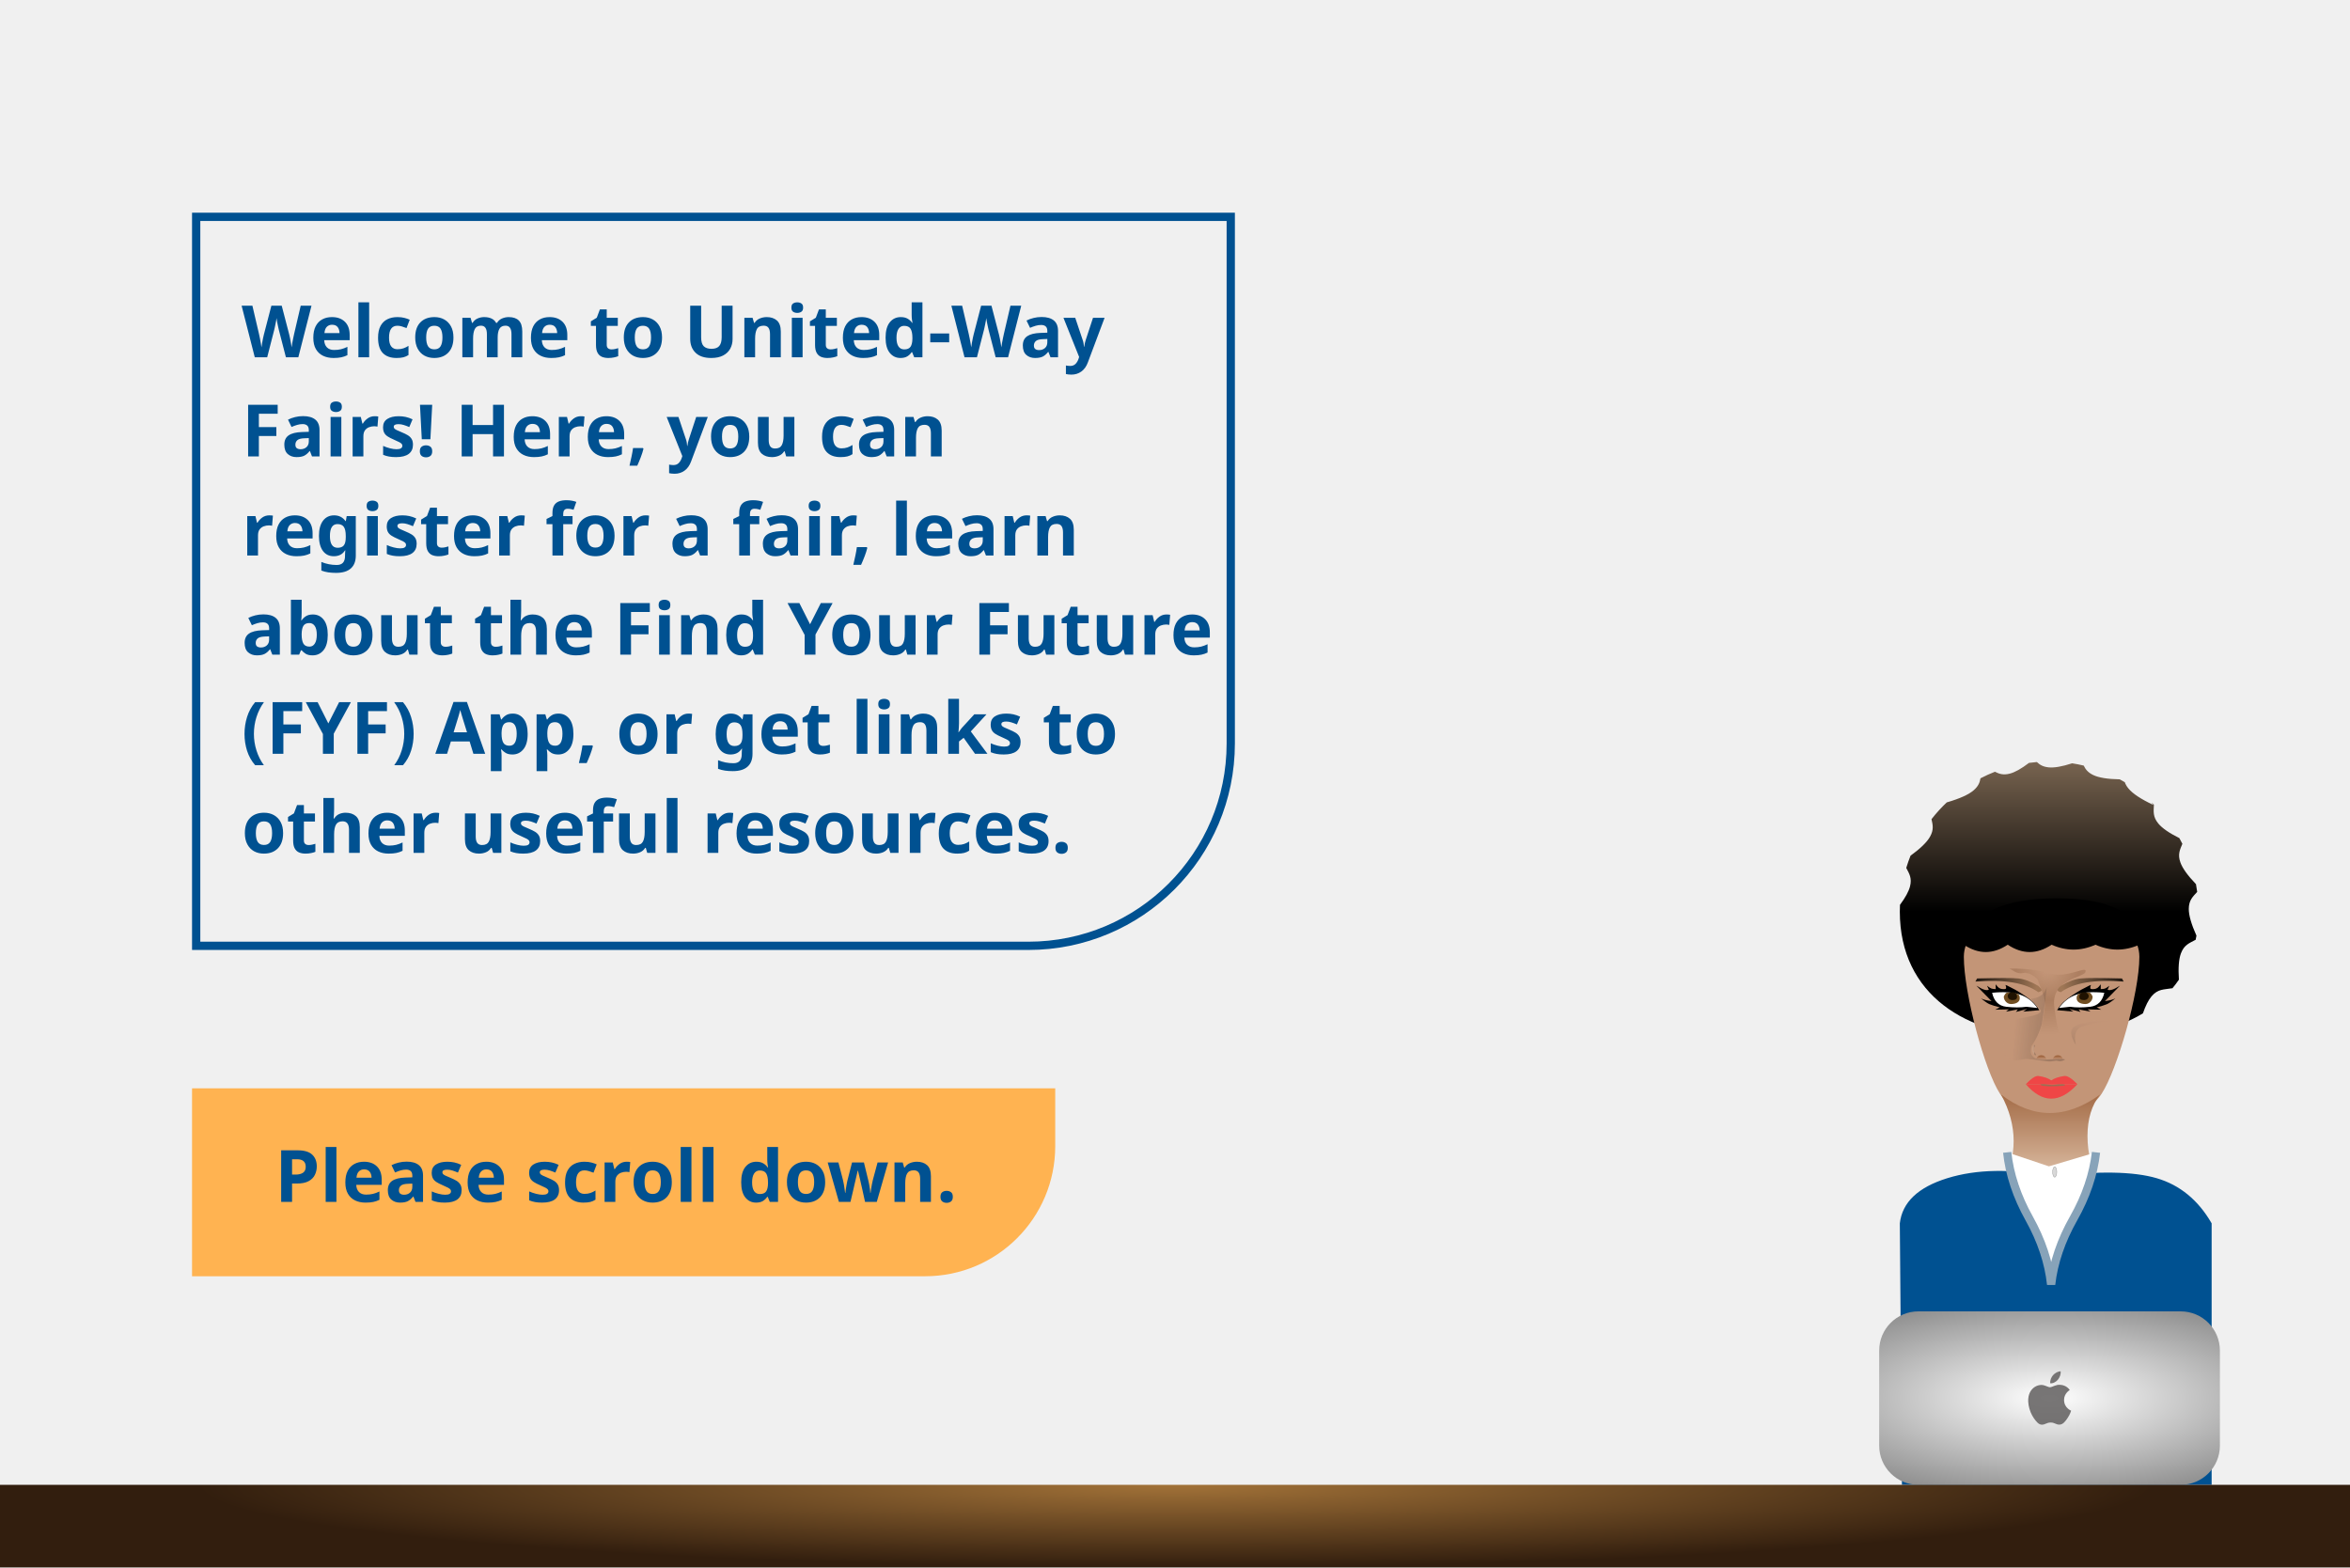
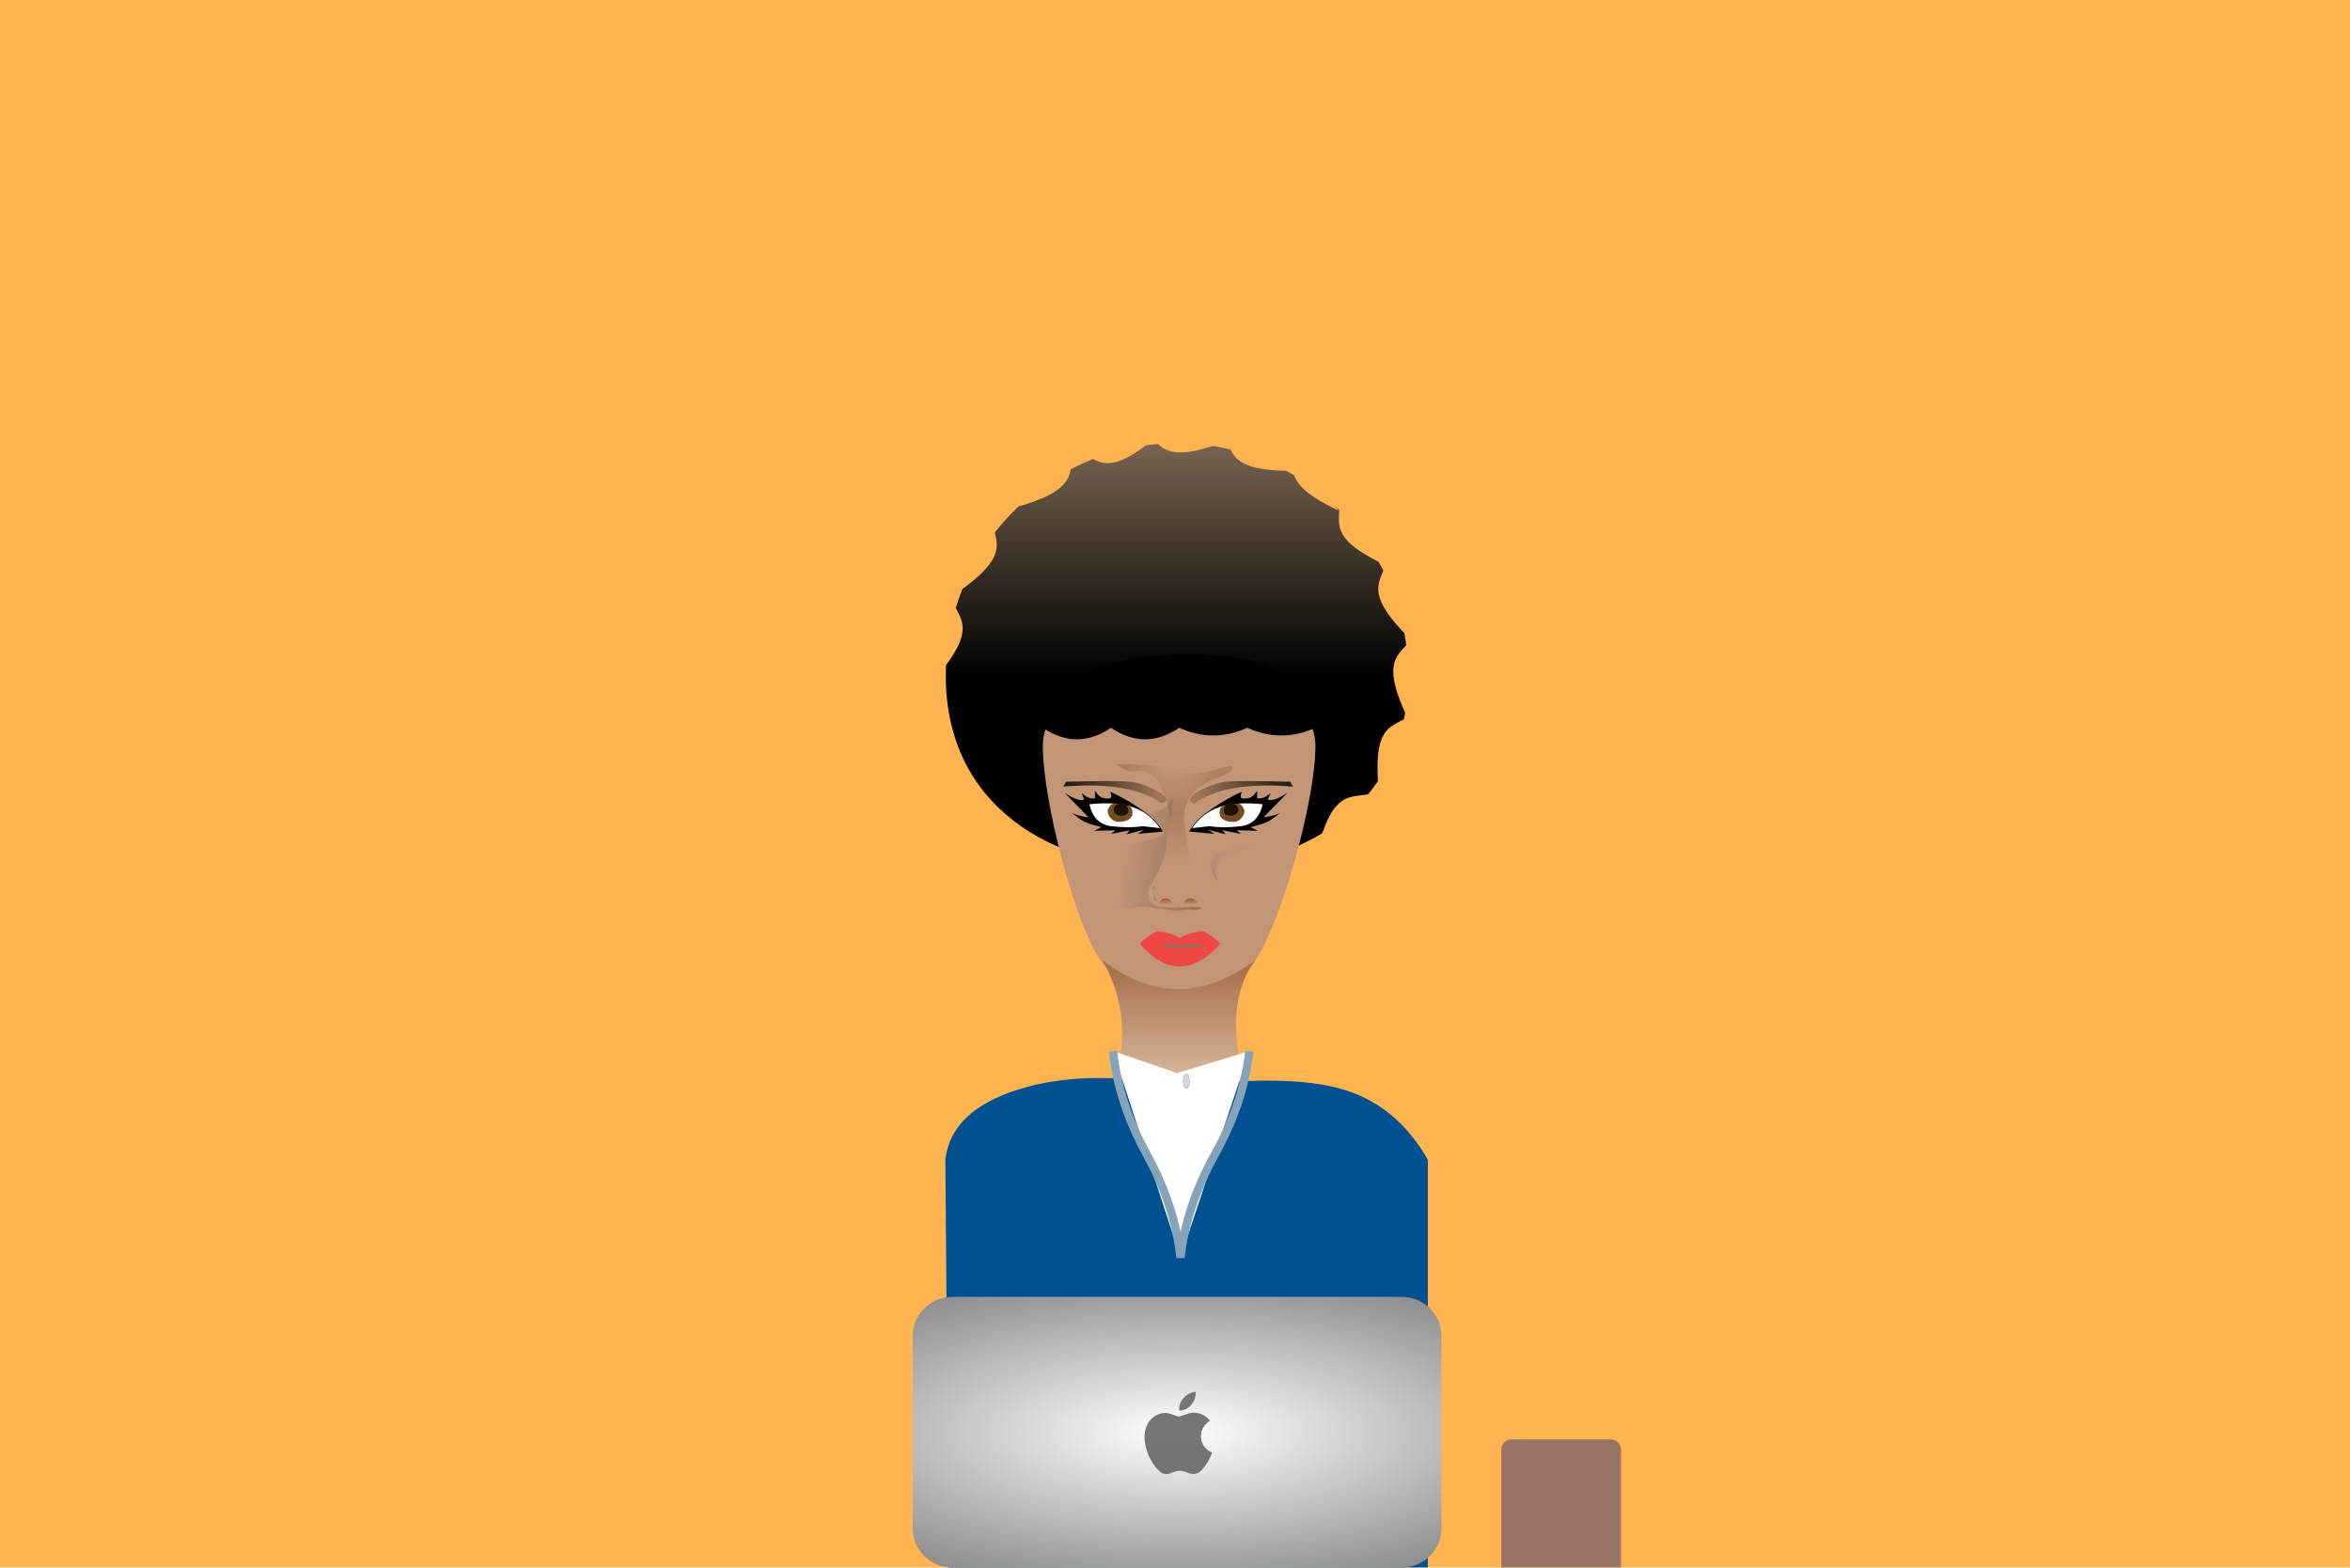
<svg xmlns="http://www.w3.org/2000/svg" width="1138px" height="759px" viewBox="0 0 1138 759" version="1.1">
  <defs>
    <linearGradient x1="50%" y1="0%" x2="50%" y2="54.573%" id="linearGradient-1">
      <stop stop-color="#786450" offset="0%" />
      <stop stop-color="#000000" offset="100%" />
    </linearGradient>
-     <radialGradient cx="50%" cy="0%" fx="50%" fy="0%" r="86.798%" gradientTransform="translate(0.5,0),scale(1,0.822222),rotate(3.136197),translate(-0.5,-0)" id="radialGradient-2">
+     <radialGradient cx="50%" cy="0%" fx="50%" fy="0%" r="86.801%" gradientTransform="translate(0.5,0),scale(1,0.814286),rotate(3.166702),translate(-0.5,-0)" id="radialGradient-2">
      <stop stop-color="#7C411B" offset="0%" />
      <stop stop-color="#A17356" offset="0%" />
      <stop stop-color="#AC7F61" stop-opacity="0" offset="5.802%" />
      <stop stop-color="#AC7E60" offset="48.193%" />
      <stop stop-color="#C39577" offset="100%" />
    </radialGradient>
-     <linearGradient x1="7.913%" y1="50.362%" x2="121.162%" y2="49.398%" id="linearGradient-3">
+     <linearGradient x1="7.913%" y1="50.363%" x2="121.162%" y2="49.396%" id="linearGradient-3">
      <stop stop-color="#A07756" offset="0%" />
      <stop stop-color="#000000" offset="100%" />
    </linearGradient>
    <linearGradient x1="50%" y1="0%" x2="50%" y2="100%" id="linearGradient-4">
      <stop stop-color="#965932" offset="0%" />
      <stop stop-color="#C39577" offset="100%" />
    </linearGradient>
-     <linearGradient x1="117.34%" y1="45.919%" x2="20.505%" y2="34.814%" id="linearGradient-5">
+     <linearGradient x1="118.305%" y1="45.919%" x2="20.082%" y2="34.814%" id="linearGradient-5">
      <stop stop-color="#191515" stop-opacity="0.74" offset="0%" />
      <stop stop-color="#C39577" offset="100%" />
    </linearGradient>
-     <linearGradient x1="58%" y1="50%" x2="29.447%" y2="53.639%" id="linearGradient-6">
+     <linearGradient x1="59.184%" y1="50%" x2="26.406%" y2="53.639%" id="linearGradient-6">
      <stop stop-color="#A57F66" offset="0%" />
      <stop stop-color="#D1B69F" stop-opacity="0.253" offset="100%" />
    </linearGradient>
    <linearGradient x1="50%" y1="100%" x2="50%" y2="0.963%" id="linearGradient-7">
      <stop stop-color="#95725C" offset="0%" />
      <stop stop-color="#C39577" offset="100%" />
    </linearGradient>
    <linearGradient x1="50%" y1="0%" x2="50%" y2="100%" id="linearGradient-8">
      <stop stop-color="#A46C47" offset="0%" />
      <stop stop-color="#E3C7AF" offset="100%" />
    </linearGradient>
-     <radialGradient cx="50%" cy="50%" fx="50%" fy="50%" r="131.972%" gradientTransform="translate(0.5,0.5),scale(0.509091,1),rotate(90),scale(1,2.763611),translate(-0.5,-0.5)" id="radialGradient-9">
+     <radialGradient cx="50%" cy="50%" fx="50%" fy="50%" r="131.972%" gradientTransform="translate(0.5,0.5),scale(0.511719,1),rotate(90),scale(1,2.763611),translate(-0.5,-0.5)" id="radialGradient-9">
      <stop stop-color="#FFFFFF" offset="0%" />
      <stop stop-color="#000000" offset="100%" />
    </radialGradient>
-     <radialGradient cx="50%" cy="0%" fx="50%" fy="0%" r="100%" gradientTransform="translate(0.5,0),scale(0.035149,1),rotate(90),scale(1,11.75318),translate(-0.5,-0)" id="radialGradient-10">
-       <stop stop-color="#A27238" offset="0%" />
-       <stop stop-color="#321E0E" offset="100%" />
-     </radialGradient>
  </defs>
  <g id="Fair-Illustration" stroke="none" stroke-width="1" fill="none" fill-rule="evenodd">
-     <g id="Lady" transform="translate(910, 369)">
-       <path d="M10.072,69.154 C12.69,65.62 14.306,62.658 14.922,60.268 C15.964,56.223 14.601,54.12 13.114,51.27 C13.723,49.258 14.416,47.283 15.189,45.349 C19.996,41.85 23.139,38.788 24.618,36.162 C26.518,32.789 25.988,30.492 25.341,27.67 C27.678,24.67 30.245,21.859 33.014,19.264 C32.925,19.355 32.834,19.447 32.744,19.54 C39.096,17.7 43.477,15.709 45.887,13.567 C48.041,11.652 48.724,9.862 49.058,7.881 C51.322,6.701 53.656,5.637 56.051,4.699 C58.135,5.755 60.106,6.433 63.281,5.607 C65.753,4.963 68.84,3.233 72.542,0.416 C73.808,0.244 75.084,0.105 76.369,-8.11278822e-12 C77.76,1.332 79.347,2.315 82.11,2.582 C84.814,2.843 88.591,2.187 93.441,0.614 C95.337,0.909 97.209,1.277 99.053,1.717 C99.916,3.522 101.065,5.05 103.654,6.291 C106.345,7.58 110.626,8.275 116.497,8.378 C117.321,8.823 118.136,9.284 118.94,9.76 C119.274,10.731 119.824,11.73 120.712,12.812 C122.76,15.307 126.777,17.963 132.764,20.779 C132.455,20.343 132.15,19.916 131.851,19.496 C132.251,19.874 132.647,20.256 133.038,20.643 C132.896,23.958 132.473,26.479 135.174,29.77 C137.002,31.997 140.398,34.352 145.364,36.834 C145.873,37.743 146.363,38.663 146.833,39.594 C145.618,42.505 144.493,44.711 145.863,48.597 C146.853,51.406 149.369,54.918 153.411,59.133 C153.639,60.371 153.835,61.621 154,62.881 C151.828,65.251 149.966,66.927 149.931,71.109 C149.905,74.174 151.142,78.491 153.642,84.063 C153.524,84.737 153.396,85.404 153.257,86.065 C150.174,87.716 147.662,88.518 146.118,92.669 C145.094,95.426 144.77,99.668 145.147,105.396 C144.153,106.86 143.088,108.266 141.957,109.614 C141.962,109.552 141.927,109.528 141.854,109.541 C137.886,110.244 135.027,109.763 131.894,113.452 C130.41,115.2 129.019,117.945 127.721,121.689 C115.308,129.211 99.51,133 82.31,133 C42.374,133 10,112.574 10,72.436 C10,71.336 10.024,70.242 10.072,69.154 Z" id="Combined-Shape" fill="url(#linearGradient-1)" />
-       <path d="M82.965,170.961 C84.934,170.964 100.161,172.194 107.716,160.632 C115.272,149.07 126,111.801 126,94.326 C126,76.85 100.165,71 83.57,71 C66.976,71 41,76.85 41,94.326 C41,111.801 50.987,149.101 58.507,160.632 C66.027,172.163 80.997,170.957 82.965,170.961 Z" id="Oval-Copy-5" fill="#C39577" />
-       <path d="M63.016,100.032 C63.842,100.032 66.406,102.946 69.633,102.16 C72.212,101.531 76.43,104.206 76.966,105.883 C78.288,110.018 80.912,114.144 80.139,119.009 C79.56,122.656 78.975,131.454 75.26,136.172 C72.783,139.317 72.783,142.26 75.26,145 L82.527,145 L89.973,145 C92.497,141.713 92.497,138.77 89.973,136.172 C86.186,132.275 85.453,122.596 84.879,119.005 C82.672,105.199 98.882,104.369 99.863,101.771 C101.311,97.934 91.017,105.131 82.527,102.34 C74.038,99.549 62.512,100.032 63.016,100.032 Z" id="Path-26" fill="url(#radialGradient-2)" />
-       <g id="Group-4" transform="translate(85, 100)">
-         <g id="Group-4-Copy" transform="translate(16.57547, 14.63636) scale(-1, 1) translate(-16.57547, -14.63636) translate(1.075472, 7.636364)">
-           <path d="M30.914,12.516 L23.075,13.217 L25.005,11.926 L19.574,13.364 L20.553,12.13 L14.783,13.217 L16.147,12.13 L9.572,12.279 L11.77,11.172 C9.591,10.604 7.953,10.096 6.856,9.647 C5.209,8.975 2.302,6.503 2.699,6.808 C3.881,7.428 5.57,7.862 7.766,8.112 C2.284,2.562 -0.124,0.09 0.541,0.697 C3.406,2.555 5.382,3.189 6.47,2.601 L5.604,0.697 C6.532,1.409 7.227,1.856 7.691,2.036 C8.155,2.217 8.851,2.312 9.778,2.321 L9.778,-4.54747351e-13 C10.488,0.932 11.022,1.513 11.379,1.743 C12.442,2.428 13.454,2.321 14.038,2.321 C14.917,2.321 15.095,1.702 14.572,0.466 C14.143,-0.003 15.686,0.709 19.2,2.601 C21.213,3.686 25.699,6.602 27.725,8.479 C28.733,9.412 29.796,10.758 30.914,12.516 Z" id="Combined-Shape" fill="#000000" />
-           <g id="Group-2" transform="translate(8.053179, 3.818182)">
-             <path d="M21.909,7.636 L16.601,7.053 C13.748,7.469 10.499,7.469 6.853,7.053 C3.208,6.637 0.923,4.38 0,0.283 C5.517,-0.288 10,0.005 13.449,1.163 C16.898,2.321 19.718,4.479 21.909,7.636 Z" id="Path-21" fill="#FFFFFF" />
-             <g id="Group-3" transform="translate(5.288263, 0)">
-               <path d="M3.831,5.727 C6.197,5.727 8.106,4.812 8.106,2.917 C8.106,0.596 6.656,0.596 4.213,0.276 C1.77,-0.045 1.492,-0.063 0.424,1.909 C0.094,3.217 1.464,5.727 3.831,5.727 Z" id="Oval" fill="#714E21" />
-               <path d="M4.514,3.818 C5.756,3.818 7.034,3.474 6.762,1.909 C6.49,0.344 5.756,0 4.514,0 C3.273,0 2.266,0.855 2.266,1.909 C2.266,2.963 3.273,3.818 4.514,3.818 Z" id="Oval-Copy-6" fill="#1F1201" />
+     <rect id="Rectangle" fill="#FFB351" x="0" y="0" width="1138" height="759" />
+     <rect id="Rectangle" x="0" y="0" width="1138" height="759" />
+     <g id="Group" transform="translate(442, 215)">
+       <path d="M118.78,-5.53665352e-05 C120.935,2.063 123.392,3.586 127.67,3.999 C131.857,4.403 137.705,3.387 145.215,0.952 C148.153,1.407 151.052,1.978 153.908,2.658 C155.246,5.455 157.024,7.822 161.034,9.743 C165.201,11.74 171.83,12.817 180.92,12.977 C182.199,13.666 183.461,14.381 184.708,15.118 C185.224,16.623 186.076,18.169 187.45,19.844 C190.621,23.709 196.842,27.822 206.114,32.183 C205.635,31.51 205.164,30.848 204.701,30.198 C205.321,30.783 205.933,31.375 206.538,31.975 C206.319,37.109 205.664,41.013 209.846,46.11 C212.676,49.559 217.936,53.206 225.625,57.051 C226.413,58.458 227.172,59.884 227.901,61.328 C226.02,65.835 224.277,69.253 226.399,75.27 C227.932,79.62 231.828,85.06 238.086,91.588 C238.44,93.507 238.745,95.443 239,97.395 C235.635,101.067 232.753,103.662 232.698,110.139 C232.659,114.885 234.574,121.571 238.443,130.197 C238.26,131.244 238.061,132.28 237.846,133.305 C233.072,135.862 229.183,137.105 226.794,143.533 C225.208,147.802 224.707,154.372 225.29,163.242 C223.751,165.509 222.102,167.687 220.351,169.775 C220.356,169.682 220.303,169.645 220.19,169.665 C214.046,170.754 209.618,170.009 204.766,175.723 C202.468,178.43 200.314,182.682 198.305,188.479 C179.082,200.131 154.617,206 127.98,206 C66.135,206 16,174.363 16,112.193 C16,110.49 16.038,108.796 16.112,107.112 C20.165,101.637 22.669,97.049 23.622,93.347 C25.236,87.082 23.125,83.826 20.824,79.411 C21.765,76.294 22.839,73.234 24.036,70.238 C31.48,64.82 36.347,60.077 38.637,56.011 C41.58,50.786 40.759,47.229 39.758,42.859 C43.373,38.215 47.344,33.865 51.628,29.848 L51.222,30.265 C61.058,27.415 67.843,24.331 71.576,21.013 C74.911,18.048 75.969,15.276 76.486,12.209 C79.991,10.379 83.606,8.732 87.316,7.277 C90.543,8.914 93.597,9.963 98.511,8.684 C102.337,7.688 107.116,5.01 112.846,0.649 C114.808,0.378 116.787,0.163 118.78,-5.53665352e-05 Z" id="Combined-Shape" fill="url(#linearGradient-1)" />
+       <path d="M128.17,264.939 C131.227,264.944 154.873,266.85 166.606,248.929 C178.34,231.008 195,173.242 195,146.155 C195,119.068 154.879,110 129.109,110 C103.34,110 63,119.068 63,146.155 C63,173.242 78.509,231.056 90.188,248.929 C101.866,266.803 125.113,264.934 128.17,264.939 Z" id="Oval-Copy-5" fill="#C39577" />
+       <path d="M98.025,155.05 C99.297,155.05 103.247,159.583 108.219,158.359 C112.191,157.381 118.689,161.542 119.516,164.151 C121.552,170.583 125.594,177.002 124.403,184.569 C123.511,190.243 122.61,203.929 116.886,211.268 C113.07,216.16 113.07,220.737 116.886,225 L128.083,225 L139.552,225 C143.441,219.886 143.441,215.309 139.552,211.268 C133.719,205.206 132.59,190.149 131.706,184.564 C128.305,163.087 153.278,161.796 154.789,157.754 C157.019,151.786 141.161,162.981 128.083,158.64 C115.005,154.299 97.249,155.05 98.025,155.05 Z" id="Path-26" fill="url(#radialGradient-2)" />
+       <g id="Group-4" transform="translate(132, 156)">
+         <g id="Group-4-Copy" transform="translate(25.5, 22.5) scale(-1, 1) translate(-25.5, -22.5) translate(1, 12)">
+           <path d="M48.19,19.667 L35.97,20.769 L38.979,18.741 L30.513,21 L32.038,19.061 L23.044,20.769 L25.171,19.061 L14.922,19.295 L18.347,17.555 C14.951,16.664 12.398,15.865 10.687,15.16 C8.12,14.103 3.588,10.219 4.207,10.699 C6.05,11.672 8.683,12.355 12.106,12.748 C3.56,4.026 -0.194,0.142 0.843,1.095 C5.309,4.014 8.39,5.012 10.085,4.088 L8.736,1.095 C10.182,2.215 11.266,2.916 11.989,3.2 C12.712,3.483 13.797,3.632 15.242,3.647 L15.242,-4.54747351e-13 C16.349,1.465 17.181,2.378 17.737,2.739 C19.395,3.815 20.972,3.647 21.883,3.647 C23.253,3.647 23.53,2.675 22.715,0.732 C22.047,-0.005 24.452,1.114 29.929,4.088 C33.067,5.792 40.06,10.374 43.218,13.324 C44.789,14.79 46.446,16.905 48.19,19.667 Z" id="Combined-Shape" fill="#000000" />
+           <g id="Group-2" transform="translate(12.55349, 6)">
+             <path d="M34.152,12 L25.879,11.083 C21.431,11.737 16.366,11.737 10.683,11.083 C5,10.429 1.439,6.883 0,0.444 C8.6,-0.453 15.588,0.009 20.965,1.828 C26.341,3.647 30.737,7.038 34.152,12 Z" id="Path-21" fill="#FFFFFF" />
+             <g id="Group-3" transform="translate(8.243469, 0)">
+               <path d="M5.971,9 C9.661,9 12.635,7.562 12.635,4.584 C12.635,0.936 10.375,0.936 6.567,0.433 C2.759,-0.07 2.325,-0.099 0.661,3 C0.147,5.055 2.282,9 5.971,9 Z" id="Oval" fill="#714E21" />
+               <path d="M7.037,6 C8.972,6 10.965,5.459 10.541,3 C10.117,0.541 8.972,0 7.037,0 C5.102,0 3.533,1.343 3.533,3 C3.533,4.657 5.102,6 7.037,6 Z" id="Oval-Copy-6" fill="#1F1201" />
            </g>
          </g>
        </g>
-         <path d="M32.651,5.469 C22.461,7.915 15.957,9.297 13.137,9.617 C10.318,9.937 6.906,9.433 2.901,8.105 C2.079,7.621 1.547,7.239 1.304,6.96 C0.516,6.25 1.056,5.792 2.266,5.115 C9.365,8.282 19.655,7.854 33.138,3.833 L32.651,5.469 Z" id="Path-27-Copy" fill="url(#linearGradient-3)" transform="translate(17.03571, 6.771582) scale(1, -1) rotate(12) translate(-17.03571, -6.771582) " />
+         <path d="M50.899,8.61 C35.016,12.425 24.877,14.58 20.481,15.075 C16.085,15.571 10.764,14.77 4.516,12.674 C3.233,11.911 2.401,11.31 2.022,10.871 C0.791,9.754 1.632,9.036 3.517,7.975 C14.595,12.968 30.64,12.323 51.654,6.04 L50.899,8.61 Z" id="Path-27-Copy" fill="url(#linearGradient-3)" transform="translate(26.54864, 10.62878) scale(1, -1) rotate(12) translate(-26.54864, -10.62878) " />
      </g>
-       <g id="Group-4-Copy-2" transform="translate(63, 111) scale(-1, 1) translate(-63, -111) translate(46, 100)">
-         <g id="Group-4-Copy" transform="translate(17.85849, 14.63636) scale(-1, 1) translate(-17.85849, -14.63636) translate(2.358491, 7.636364)">
-           <path d="M30.914,12.516 L23.075,13.217 L25.005,11.926 L19.574,13.364 L20.553,12.13 L14.783,13.217 L16.147,12.13 L9.572,12.279 L11.77,11.172 C9.591,10.604 7.953,10.096 6.856,9.647 C5.209,8.975 2.302,6.503 2.699,6.808 C3.881,7.428 5.57,7.862 7.766,8.112 C2.284,2.562 -0.124,0.09 0.541,0.697 C3.406,2.555 5.382,3.189 6.47,2.601 L5.604,0.697 C6.532,1.409 7.227,1.856 7.691,2.036 C8.155,2.217 8.851,2.312 9.778,2.321 L9.778,-4.54747351e-13 C10.488,0.932 11.022,1.513 11.379,1.743 C12.442,2.428 13.454,2.321 14.038,2.321 C14.917,2.321 15.095,1.702 14.572,0.466 C14.143,-0.003 15.686,0.709 19.2,2.601 C21.213,3.686 25.699,6.602 27.725,8.479 C28.733,9.412 29.796,10.758 30.914,12.516 Z" id="Combined-Shape" fill="#000000" />
-           <g id="Group-2" transform="translate(8.053179, 3.818182)">
-             <path d="M21.909,7.636 L16.601,7.053 C13.748,7.469 10.499,7.469 6.853,7.053 C3.208,6.637 0.923,4.38 0,0.283 C5.517,-0.288 10,0.005 13.449,1.163 C16.898,2.321 19.718,4.479 21.909,7.636 Z" id="Path-21" fill="#FFFFFF" />
-             <g id="Group-3" transform="translate(5.288263, 0)">
-               <path d="M3.831,5.727 C6.197,5.727 8.106,4.812 8.106,2.917 C8.106,0.596 6.656,0.596 4.213,0.276 C1.77,-0.045 1.492,-0.063 0.424,1.909 C0.094,3.217 1.464,5.727 3.831,5.727 Z" id="Oval" fill="#714E21" />
-               <path d="M4.514,3.818 C5.756,3.818 7.034,3.474 6.762,1.909 C6.49,0.344 5.756,0 4.514,0 C3.273,0 2.266,0.855 2.266,1.909 C2.266,2.963 3.273,3.818 4.514,3.818 Z" id="Oval-Copy-6" fill="#1F1201" />
+       <g id="Group-4-Copy-2" transform="translate(98.5, 172.5) scale(-1, 1) translate(-98.5, -172.5) translate(72, 156)">
+         <g id="Group-4-Copy" transform="translate(27.5, 22.5) scale(-1, 1) translate(-27.5, -22.5) translate(3, 12)">
+           <path d="M48.19,19.667 L35.97,20.769 L38.979,18.741 L30.513,21 L32.038,19.061 L23.044,20.769 L25.171,19.061 L14.922,19.295 L18.347,17.555 C14.951,16.664 12.398,15.865 10.687,15.16 C8.12,14.103 3.588,10.219 4.207,10.699 C6.05,11.672 8.683,12.355 12.106,12.748 C3.56,4.026 -0.194,0.142 0.843,1.095 C5.309,4.014 8.39,5.012 10.085,4.088 L8.736,1.095 C10.182,2.215 11.266,2.916 11.989,3.2 C12.712,3.483 13.797,3.632 15.242,3.647 L15.242,-4.54747351e-13 C16.349,1.465 17.181,2.378 17.737,2.739 C19.395,3.815 20.972,3.647 21.883,3.647 C23.253,3.647 23.53,2.675 22.715,0.732 C22.047,-0.005 24.452,1.114 29.929,4.088 C33.067,5.792 40.06,10.374 43.218,13.324 C44.789,14.79 46.446,16.905 48.19,19.667 Z" id="Combined-Shape" fill="#000000" />
+           <g id="Group-2" transform="translate(12.55349, 6)">
+             <path d="M34.152,12 L25.879,11.083 C21.431,11.737 16.366,11.737 10.683,11.083 C5,10.429 1.439,6.883 0,0.444 C8.6,-0.453 15.588,0.009 20.965,1.828 C26.341,3.647 30.737,7.038 34.152,12 Z" id="Path-21" fill="#FFFFFF" />
+             <g id="Group-3" transform="translate(8.243469, 0)">
+               <path d="M5.971,9 C9.661,9 12.635,7.562 12.635,4.584 C12.635,0.936 10.375,0.936 6.567,0.433 C2.759,-0.07 2.325,-0.099 0.661,3 C0.147,5.055 2.282,9 5.971,9 Z" id="Oval" fill="#714E21" />
+               <path d="M7.037,6 C8.972,6 10.965,5.459 10.541,3 C10.117,0.541 8.972,0 7.037,0 C5.102,0 3.533,1.343 3.533,3 C3.533,4.657 5.102,6 7.037,6 Z" id="Oval-Copy-6" fill="#1F1201" />
            </g>
          </g>
        </g>
-         <path d="M32.651,5.469 C22.461,7.915 15.957,9.297 13.137,9.617 C10.318,9.937 6.906,9.433 2.901,8.105 C2.079,7.621 1.547,7.239 1.304,6.96 C0.516,6.25 1.056,5.792 2.266,5.115 C9.365,8.282 19.655,7.854 33.138,3.833 L32.651,5.469 Z" id="Path-27-Copy" fill="url(#linearGradient-3)" transform="translate(17.03571, 6.771582) scale(1, -1) rotate(12) translate(-17.03571, -6.771582) " />
+         <path d="M50.899,8.61 C35.016,12.425 24.877,14.58 20.481,15.075 C16.085,15.571 10.764,14.77 4.516,12.674 C3.233,11.911 2.401,11.31 2.022,10.871 C0.791,9.754 1.632,9.036 3.517,7.975 C14.595,12.968 30.64,12.323 51.654,6.04 L50.899,8.61 Z" id="Path-27-Copy" fill="url(#linearGradient-3)" transform="translate(26.54864, 10.62878) scale(1, -1) rotate(12) translate(-26.54864, -10.62878) " />
      </g>
-       <path d="M76,144 C76.413,142.667 77.247,142 78.5,142 C79.753,142 80.587,142.667 81,144" id="Path-24-Copy-3" fill="url(#linearGradient-4)" />
-       <path d="M84,144 C84.413,142.667 85.247,142 86.5,142 C87.753,142 88.587,142.667 89,144" id="Path-24-Copy-4" fill="url(#linearGradient-4)" />
-       <path d="M73.229,114.66 C75.971,117.451 77.592,119.246 78.092,120.045 C80.101,123.254 64.103,124.019 63.029,125.575 L60.656,133.844 C60.076,135.28 57.353,146.778 69.774,143.933 C72.108,143.398 76.654,144.486 81.676,144.96 C84.163,145.195 84.775,144.299 86.696,144.739 C88.326,145.112 89.606,144.299 90,144.092 C89.452,143.337 81.814,144.311 77.525,143.933 C74.197,143.639 73.535,141.173 73.468,140.865 C73.317,140.161 73.391,139.079 73.691,137.619 C75.831,134.688 77.512,131.175 78.733,127.079 C79.175,124.301 79.726,120.616 80.385,116.026 L81.145,109 C80.16,112.445 77.521,114.332 73.229,114.66 Z" id="Path-25" fill="url(#linearGradient-5)" opacity="0.378" />
-       <path d="M75.988,141.807 C75.787,142.549 74.314,140.985 74.053,139.916 C73.791,138.847 74.546,136.35 75.382,137.158 C75.728,137.493 74.529,138.788 74.852,139.775 C75.308,141.168 76.106,141.373 75.988,141.807 Z" id="Path-27" fill="url(#linearGradient-6)" />
-       <path d="M71,156 C73.739,153.142 75.797,151.816 77.173,152.021 C79.912,152.428 81.97,153.142 83.346,154.163 C84.76,153.142 86.869,152.428 89.673,152.021 C91.087,151.815 93.196,153.142 96,156 L71,156 Z" id="Path-24" fill="#EF4646" />
-       <path d="M71,156 C75.037,160.667 79.144,163 83.323,163 C87.501,163 91.727,160.667 96,156" id="Path-29" fill="#EF4646" />
-       <path d="M82.007,157 C85.292,156.994 87.654,156.909 89.092,156.746 C90.473,156.589 90.229,156.101 88.695,156.028 C87.671,155.98 85.993,156.111 83.66,156.423 C81.019,156.068 79.292,155.936 78.48,156.028 C77.667,156.12 77.887,156.359 79.137,156.746 L82.007,157 Z" id="Path-28" fill="#9A6F53" />
-       <path d="M95.242,127.693 C99.725,125.538 98.14,127.399 100.831,125.982 C102.625,125.037 106.348,124.774 112,125.193 C106.269,125.957 101.764,126.889 98.484,127.989 C95.204,129.088 94.123,132.092 95.242,137 C92.253,132.232 92.253,129.13 95.242,127.693 Z" id="Path-30" fill="url(#linearGradient-7)" opacity="0.483" />
+       <path d="M119,223 C119.579,221 120.745,220 122.5,220 C124.255,220 125.421,221 126,223" id="Path-24-Copy-3" fill="url(#linearGradient-4)" />
+       <path d="M131,223 C131.579,221 132.745,220 134.5,220 C136.255,220 137.421,221 138,223" id="Path-24-Copy-4" fill="url(#linearGradient-4)" />
+       <path d="M113.725,178.804 C118.021,183.146 120.561,185.938 121.344,187.18 C124.491,192.173 99.428,193.363 97.746,195.784 L94.027,208.647 C93.118,210.881 88.852,228.765 108.312,224.34 C111.969,223.508 119.092,225.2 126.958,225.938 C130.856,226.303 131.814,224.91 134.824,225.594 C137.377,226.174 139.383,224.91 140,224.587 C139.141,223.414 127.175,224.928 120.456,224.34 C115.242,223.883 114.204,220.047 114.1,219.567 C113.863,218.473 113.979,216.79 114.449,214.518 C117.802,209.959 120.435,204.495 122.349,198.124 C123.041,193.801 123.904,188.07 124.937,180.929 L126.127,170 C124.583,175.359 120.449,178.294 113.725,178.804 Z" id="Path-25" fill="url(#linearGradient-5)" opacity="0.378" />
+       <path d="M117.982,220.73 C117.68,221.769 115.471,219.579 115.079,218.082 C114.687,216.586 115.819,213.09 117.073,214.221 C117.593,214.691 115.793,216.503 116.278,217.885 C116.962,219.835 118.159,220.122 117.982,220.73 Z" id="Path-27" fill="url(#linearGradient-6)" />
+       <path d="M110,242 C114.273,237.714 117.483,235.724 119.63,236.031 C123.903,236.642 127.113,237.713 129.259,239.245 C131.466,237.713 134.756,236.641 139.13,236.031 C141.336,235.723 144.626,237.713 149,242 L110,242 Z" id="Path-24" fill="#EF4646" />
+       <path d="M110,242 C116.297,249.333 122.705,253 129.224,253 C135.742,253 142.334,249.333 149,242" id="Path-29" fill="#EF4646" />
+       <path d="M127.345,244 C132.546,243.988 136.285,243.819 138.563,243.492 C140.749,243.178 140.363,242.203 137.933,242.057 C136.313,241.959 133.656,242.222 129.962,242.847 C125.78,242.136 123.046,241.873 121.76,242.057 C120.473,242.24 120.821,242.719 122.801,243.492 L127.345,244 Z" id="Path-28" fill="#9A6F53" />
+       <path d="M147.539,198.04 C154.618,194.807 152.116,197.599 156.365,195.473 C159.197,194.056 165.075,193.661 174,194.29 C164.952,195.436 157.838,196.834 152.659,198.483 C147.48,200.133 145.774,204.638 147.539,212 C142.82,204.849 142.82,200.195 147.539,198.04 Z" id="Path-30" fill="url(#linearGradient-7)" opacity="0.483" />
      <path d="" id="Path-31" stroke="#FF443B" />
-       <path d="M41,88.455 C44.435,73.485 59.461,66 86.077,66 C112.692,66 126,73.485 126,88.455 C122.458,90.03 118.917,90.818 115.375,90.818 C111.833,90.818 108.292,90.03 104.75,88.455 C101.208,90.03 97.667,90.818 94.125,90.818 C90.583,90.818 87.042,90.03 83.5,88.455 C79.959,90.818 76.417,92 72.875,92 C69.334,92 65.792,90.818 62.25,88.455 C58.709,90.818 55.167,92 51.625,92 C48.084,92 44.542,90.818 41,88.455 Z" id="Path-32" fill="#000000" />
-       <path d="M59,161 C66.761,166.968 74.641,169.952 82.641,169.952 C90.641,169.952 98.761,166.968 107,161 C102.921,166.13 100.882,172.823 100.882,181.08 C100.882,189.337 102.921,197.644 107,206 L59,206 C63.079,198.5 65.118,191 65.118,183.5 C65.118,176 63.079,168.5 59,161 Z" id="Path-34" fill="url(#linearGradient-8)" />
-       <path d="M10,223.367 C11.171,213.182 18.836,205.9 32.996,201.518 C47.157,197.137 63.965,196.848 83.422,200.65 C106.166,197.941 123.152,198.231 134.379,201.518 C145.606,204.806 154.48,212.089 161,223.367 L161,350 L11.027,350 L10,223.367 Z" id="Path-35" fill="#005191" />
-       <polyline id="Path-36" fill="#FFFFFF" points="62 189 83.272 253 105 189 82.212 195.782" />
-       <ellipse id="Oval" stroke="#979797" stroke-width="0.2" fill="#D8D8D8" cx="85" cy="198.5" rx="1" ry="2.5" />
-       <path d="M62,189 C63.131,199.667 66.676,210.333 72.636,221 C78.596,231.667 82.141,242.333 83.272,253 C84.479,242.333 88.1,231.667 94.136,221 C100.172,210.333 103.793,199.667 105,189" id="Path-36-Copy" stroke="#87A3B9" stroke-width="4" />
-       <rect id="Rectangle" fill="url(#radialGradient-9)" x="0" y="266" width="165" height="84" rx="19" />
-       <g id="Apple_logo_grey" transform="translate(72, 295)" fill-rule="nonzero">
-         <g id="g186" transform="translate(10.5, 16) scale(-1, 1) rotate(-180) translate(-10.5, -16) translate(0, 6)" fill="#615E5E" fill-opacity="0.85">
-           <path d="M17.535,12.058 C17.506,15.281 20.175,16.829 20.296,16.904 C18.794,19.095 16.456,19.396 15.622,19.431 C13.634,19.632 11.741,18.264 10.734,18.264 C9.726,18.264 8.168,19.402 6.519,19.37 C4.349,19.338 2.352,18.113 1.234,16.177 C-1.018,12.281 0.66,6.507 2.852,3.345 C3.926,1.799 5.204,0.057 6.885,0.121 C8.504,0.185 9.116,1.165 11.07,1.165 C13.024,1.165 13.575,0.121 15.286,0.152 C17.026,0.185 18.13,1.731 19.196,3.282 C20.426,5.077 20.935,6.814 20.964,6.905 C20.925,6.921 17.57,8.204 17.535,12.058" id="path188" />
+       <path d="M63,137.409 C68.335,113.803 91.669,102 133.001,102 C174.334,102 195,113.803 195,137.409 C189.5,139.894 184,141.136 178.5,141.136 C173,141.136 167.5,139.894 162,137.409 C156.5,139.894 151,141.136 145.5,141.136 C140,141.136 134.5,139.894 129,137.409 C123.5,141.136 118,143 112.5,143 C107,143 101.5,141.136 96,137.409 C90.5,141.136 85.001,143 79.501,143 C74.001,143 68.5,141.136 63,137.409 Z" id="Path-32" fill="#000000" />
+       <path d="M92,250 C103.965,259.283 116.114,263.925 128.447,263.925 C140.78,263.925 153.298,259.283 166,250 C159.712,257.98 156.567,268.392 156.567,281.236 C156.567,294.08 159.712,307.001 166,320 L92,320 C98.288,308.333 101.433,296.667 101.433,285 C101.433,273.333 98.288,261.667 92,250 Z" id="Path-34" fill="url(#linearGradient-8)" />
+       <path d="M15.795,346.553 C17.607,330.673 29.467,319.317 51.377,312.486 C73.287,305.654 99.295,305.203 129.4,311.132 C164.592,306.909 190.874,307.36 208.245,312.486 C225.616,317.612 239.347,328.967 249.436,346.553 L249.436,544 L17.384,544 L15.795,346.553 Z" id="Path-35" fill="#005191" />
+       <polyline id="Path-36" fill="#FFFFFF" points="97 294 129.65 394 163 294 128.024 304.597" />
+       <ellipse id="Oval" stroke="#979797" stroke-width="0.2" fill="#D8D8D8" cx="132.5" cy="308.5" rx="1.5" ry="3.5" />
+       <path d="M97,294 C98.736,310.667 104.178,327.333 113.325,344 C122.473,360.667 127.914,377.333 129.65,394 C131.503,377.333 137.061,360.667 146.325,344 C155.589,327.333 161.148,310.667 163,294" id="Path-36-Copy" stroke="#87A3B9" stroke-width="4" />
+       <rect id="Rectangle" fill="url(#radialGradient-9)" x="0" y="413" width="256" height="131" rx="19" />
+       <g id="Apple_logo_grey" transform="translate(112, 459)" fill-rule="nonzero">
+         <g id="g186" transform="translate(16.5, 25) scale(-1, 1) rotate(-180) translate(-16.5, -25) translate(0, 10)" fill="#615E5E" fill-opacity="0.85">
+           <path d="M27.555,18.551 C27.509,23.51 31.703,25.891 31.893,26.007 C29.533,29.378 25.86,29.839 24.55,29.894 C21.426,30.203 18.451,28.098 16.867,28.098 C15.284,28.098 12.835,29.849 10.245,29.8 C6.835,29.751 3.695,27.866 1.94,24.888 C-1.599,18.894 1.037,10.011 4.482,5.146 C6.169,2.767 8.178,0.088 10.819,0.187 C13.364,0.285 14.325,1.792 17.396,1.792 C20.467,1.792 21.332,0.187 24.021,0.233 C26.755,0.285 28.491,2.664 30.165,5.049 C32.098,7.81 32.897,10.482 32.943,10.623 C32.882,10.648 27.61,12.621 27.555,18.551" id="path188" />
        </g>
-         <path d="M14.576,4.047 C15.453,2.975 16.045,1.485 15.882,0 C14.618,0.051 13.089,0.85 12.182,1.921 C11.37,2.868 10.657,4.385 10.85,5.84 C12.259,5.95 13.699,5.117 14.576,4.047" id="path190" fill="#767474" />
+         <path d="M22.905,6.226 C24.283,4.577 25.214,2.285 24.958,0 C22.972,0.079 20.568,1.307 19.143,2.956 C17.866,4.413 16.747,6.747 17.05,8.985 C19.265,9.154 21.526,7.872 22.905,6.226" id="path190" fill="#767474" />
      </g>
    </g>
-     <g id="Message-2" transform="translate(93, 527)">
-       <path d="M0,0 L418,0 L418,28 C418,62.794 389.794,91 355,91 L0,91 L0,0 Z" id="Rectangle" fill="#FFB351" />
-       <text id="Please-scroll-down." font-family="Avenir-Black, Avenir" font-size="35" font-weight="700" fill="#005191">
-         <tspan x="40" y="55">Please scroll down.</tspan>
-       </text>
-     </g>
-     <rect id="Rectangle" fill="url(#radialGradient-10)" x="0" y="719" width="1138" height="40" />
-     <g id="Message" transform="translate(93, 103)">
-       <path d="M2,2 L2,355 L405,355 C459.124,355 503,311.124 503,257 L503,2 L2,2 Z" id="Rectangle" stroke="#005191" stroke-width="4" />
-       <text id="Welcome-to-United-Wa" font-family="Avenir-Black, Avenir" font-size="35" font-weight="700" fill="#005191">
-         <tspan x="24" y="70">Welcome to United-Way </tspan>
-         <tspan x="24" y="118">Fairs! Here, you can </tspan>
-         <tspan x="24" y="166">register for a fair, learn </tspan>
-         <tspan x="24" y="214">about the Find Your Future </tspan>
-         <tspan x="24" y="262">(FYF) App, or get links to </tspan>
-         <tspan x="24" y="310">other useful resources.</tspan>
-       </text>
-     </g>
+     <path d="M732,697 L780,697 C782.761,697 785,699.239 785,702 L785,759 L785,759 L727,759 L727,702 C727,699.239 729.239,697 732,697 Z" id="Rectangle" fill-opacity="0.85" fill="#876969" />
  </g>
</svg>
